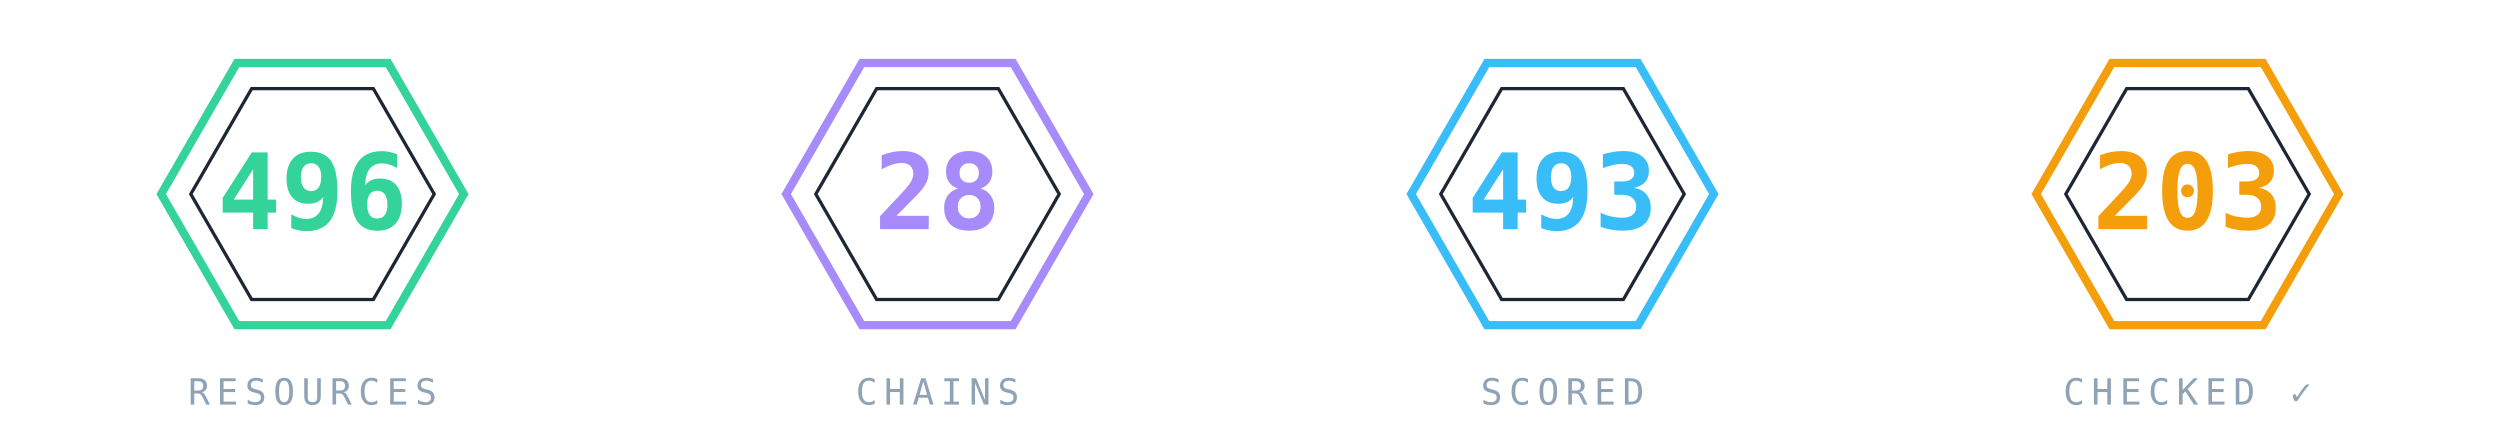
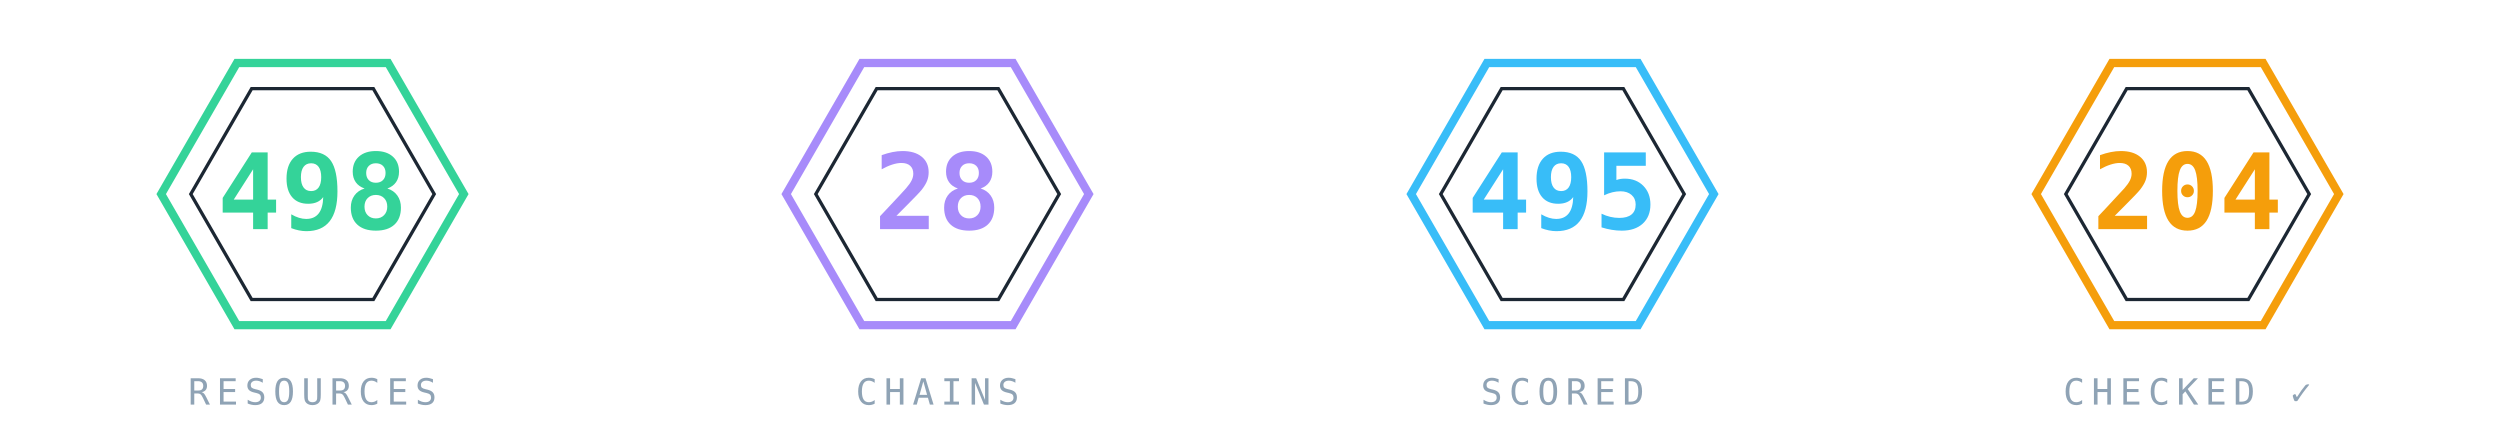
- <svg xmlns="http://www.w3.org/2000/svg" width="1520" height="260" viewBox="0 0 1520 260" role="img" aria-label="496 resources, 28 chains, 493 scored, 203 independently checked">
+ <svg xmlns="http://www.w3.org/2000/svg" width="1520" height="260" viewBox="0 0 1520 260" role="img" aria-label="498 resources, 28 chains, 495 scored, 204 independently checked">
  <g>
    <path d="M98.0 118.0 L144.0 38.3 L236.0 38.3 L282.0 118.0 L236.0 197.7 L144.0 197.7 Z" fill="none" stroke="#34d399" stroke-width="5" />
    <path d="M116.0 118.0 L153.0 53.9 L227.0 53.9 L264.0 118.0 L227.0 182.1 L153.0 182.1 Z" fill="none" stroke="#1c2733" stroke-width="2" />
-     <text x="190" y="139.333" text-anchor="middle" font-family="ui-monospace, SFMono-Regular, Menlo, monospace" font-size="64" font-weight="700" fill="#34d399">496</text>
+     <text x="190" y="139.333" text-anchor="middle" font-family="ui-monospace, SFMono-Regular, Menlo, monospace" font-size="64" font-weight="700" fill="#34d399">498</text>
    <text x="190" y="246" text-anchor="middle" font-family="ui-monospace, SFMono-Regular, Menlo, monospace" font-size="22" letter-spacing="4" fill="#8fa3b5">RESOURCES</text>
  </g>
  <g>
    <path d="M478.0 118.0 L524.0 38.3 L616.0 38.3 L662.0 118.0 L616.0 197.7 L524.0 197.7 Z" fill="none" stroke="#a78bfa" stroke-width="5" />
    <path d="M496.0 118.0 L533.0 53.9 L607.0 53.9 L644.0 118.0 L607.0 182.1 L533.0 182.1 Z" fill="none" stroke="#1c2733" stroke-width="2" />
    <text x="570" y="139.333" text-anchor="middle" font-family="ui-monospace, SFMono-Regular, Menlo, monospace" font-size="64" font-weight="700" fill="#a78bfa">28</text>
    <text x="570" y="246" text-anchor="middle" font-family="ui-monospace, SFMono-Regular, Menlo, monospace" font-size="22" letter-spacing="4" fill="#8fa3b5">CHAINS</text>
  </g>
  <g>
    <path d="M858.0 118.0 L904.0 38.3 L996.0 38.3 L1042.0 118.0 L996.0 197.7 L904.0 197.7 Z" fill="none" stroke="#38bdf8" stroke-width="5" />
    <path d="M876.0 118.0 L913.0 53.9 L987.0 53.9 L1024.0 118.0 L987.0 182.1 L913.0 182.1 Z" fill="none" stroke="#1c2733" stroke-width="2" />
-     <text x="950" y="139.333" text-anchor="middle" font-family="ui-monospace, SFMono-Regular, Menlo, monospace" font-size="64" font-weight="700" fill="#38bdf8">493</text>
+     <text x="950" y="139.333" text-anchor="middle" font-family="ui-monospace, SFMono-Regular, Menlo, monospace" font-size="64" font-weight="700" fill="#38bdf8">495</text>
    <text x="950" y="246" text-anchor="middle" font-family="ui-monospace, SFMono-Regular, Menlo, monospace" font-size="22" letter-spacing="4" fill="#8fa3b5">SCORED</text>
  </g>
  <g>
    <path d="M1238.0 118.0 L1284.0 38.3 L1376.0 38.3 L1422.0 118.0 L1376.0 197.7 L1284.0 197.7 Z" fill="none" stroke="#f59e0b" stroke-width="5" />
    <path d="M1256.0 118.0 L1293.0 53.9 L1367.0 53.9 L1404.0 118.0 L1367.0 182.1 L1293.0 182.1 Z" fill="none" stroke="#1c2733" stroke-width="2" />
-     <text x="1330" y="139.333" text-anchor="middle" font-family="ui-monospace, SFMono-Regular, Menlo, monospace" font-size="64" font-weight="700" fill="#f59e0b">203</text>
+     <text x="1330" y="139.333" text-anchor="middle" font-family="ui-monospace, SFMono-Regular, Menlo, monospace" font-size="64" font-weight="700" fill="#f59e0b">204</text>
    <text x="1330" y="246" text-anchor="middle" font-family="ui-monospace, SFMono-Regular, Menlo, monospace" font-size="22" letter-spacing="4" fill="#8fa3b5">CHECKED ✓</text>
  </g>
</svg>
